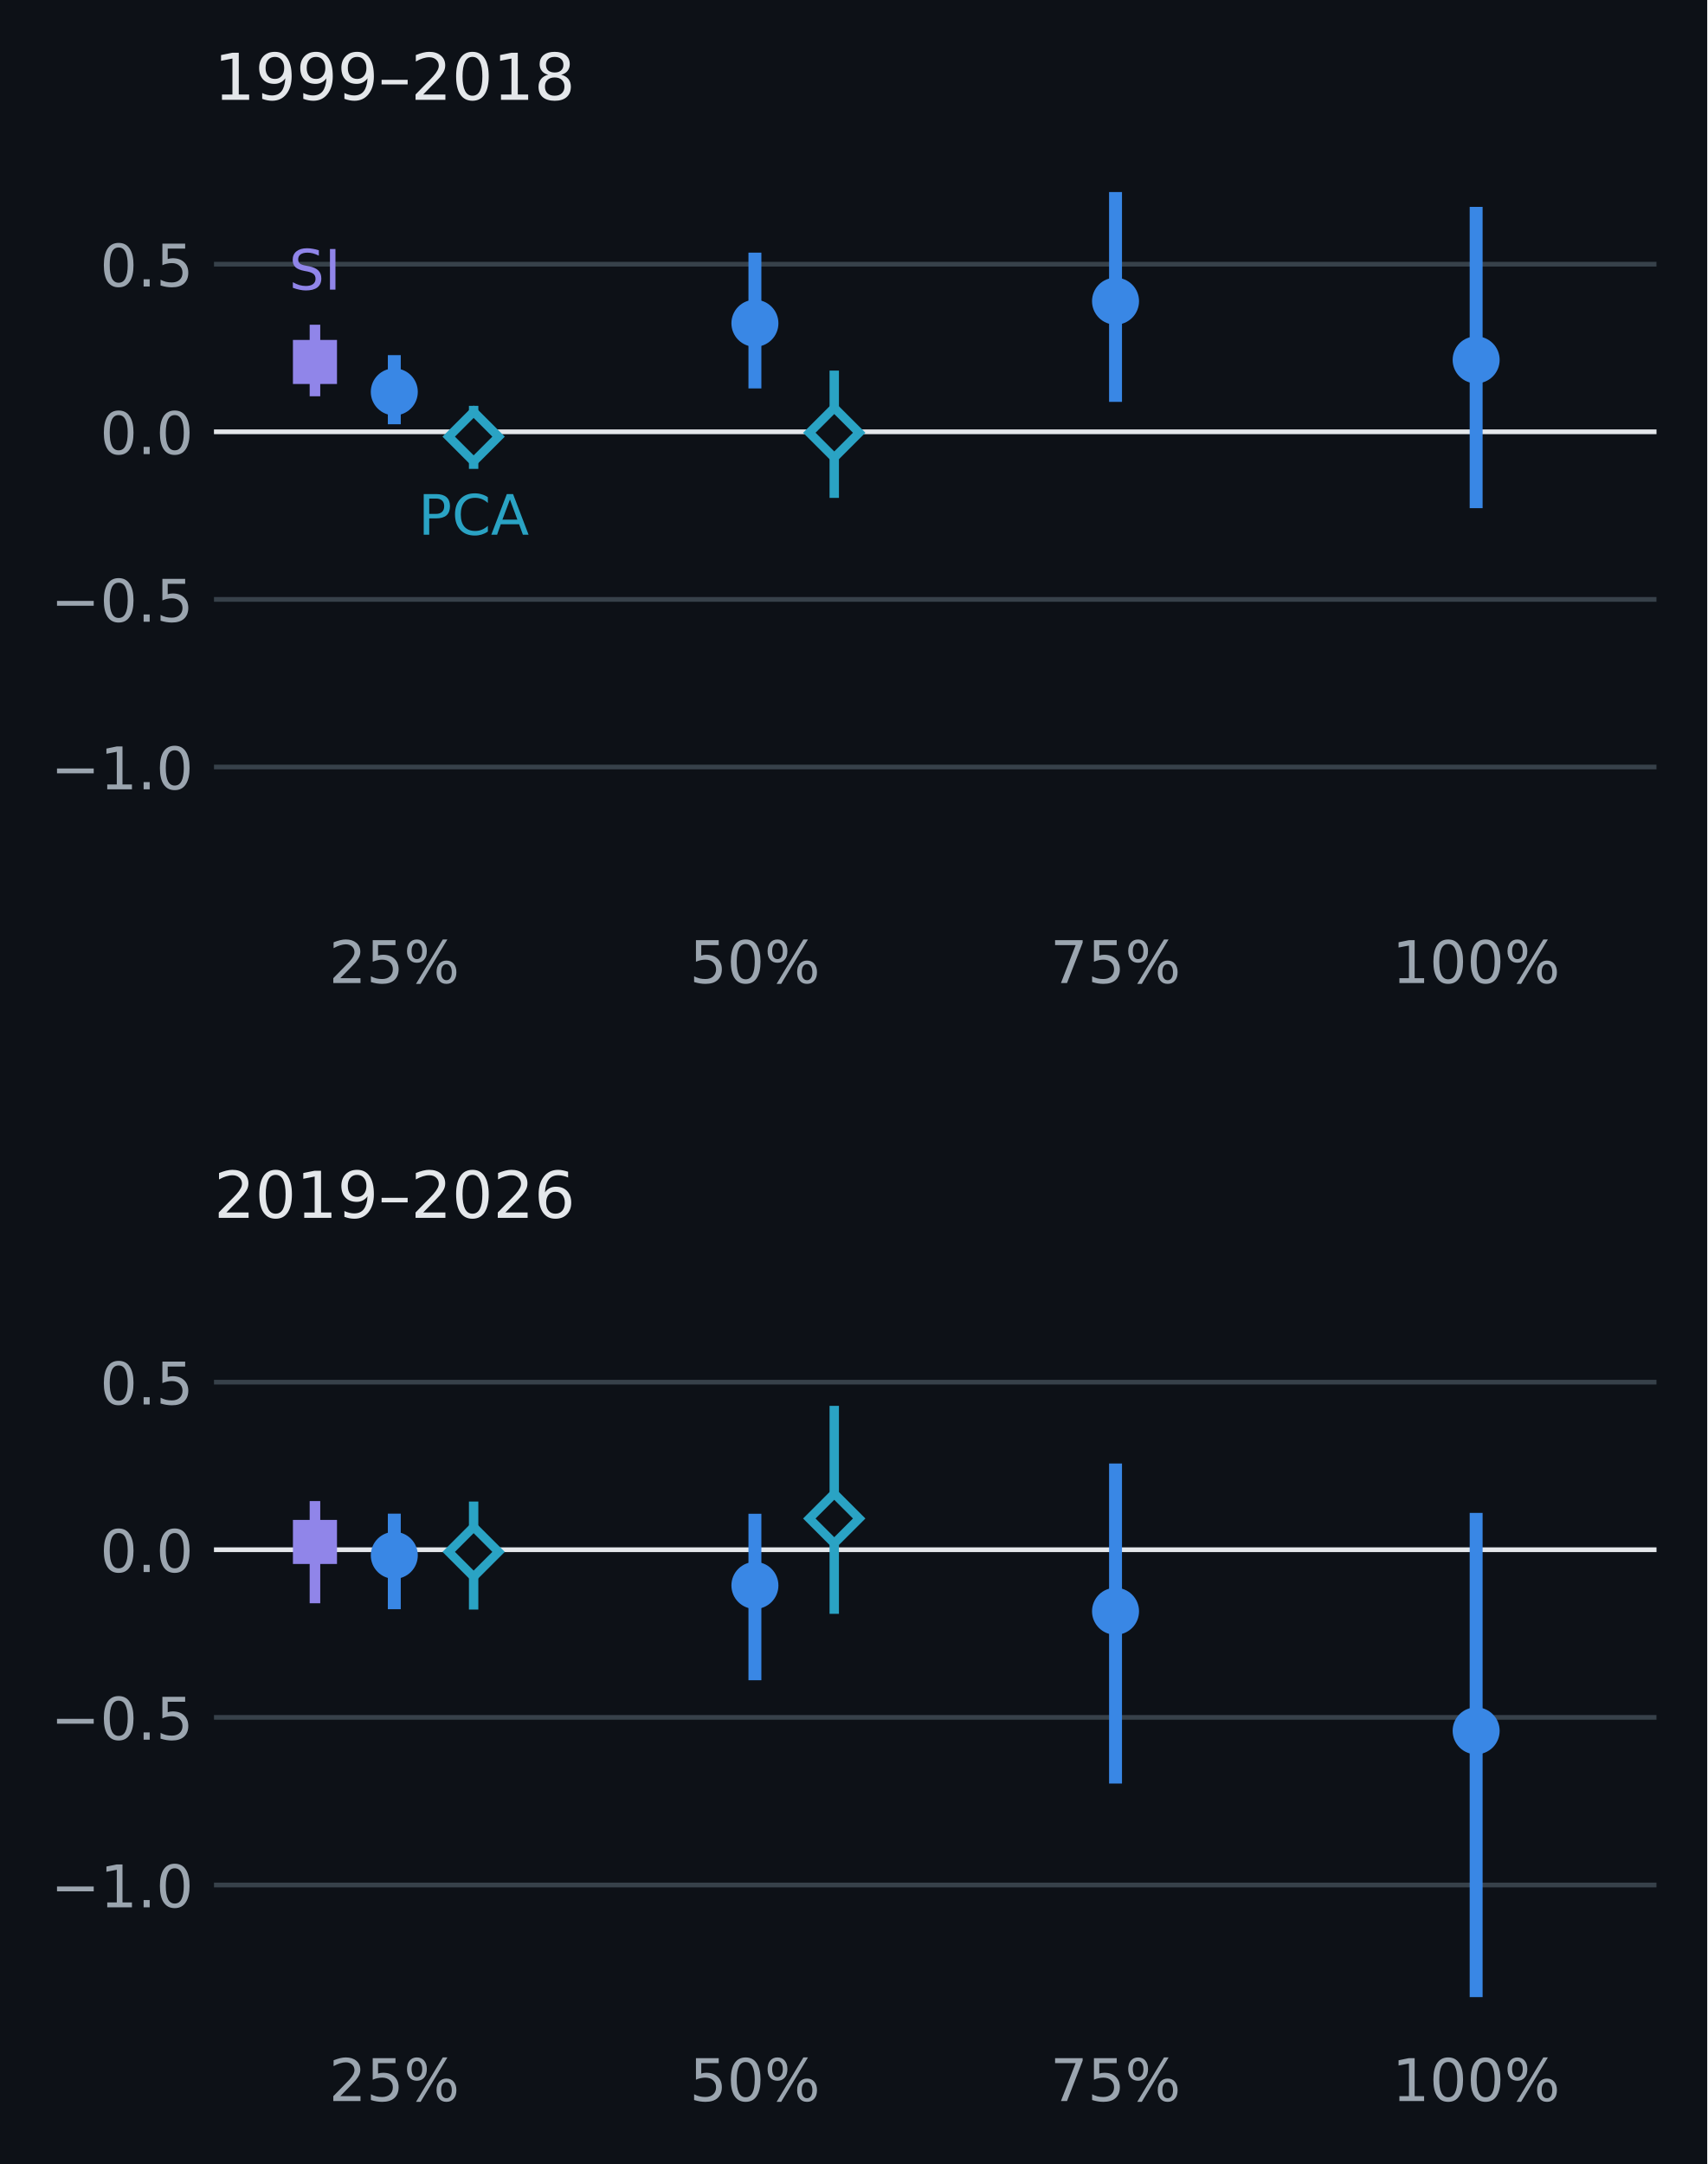
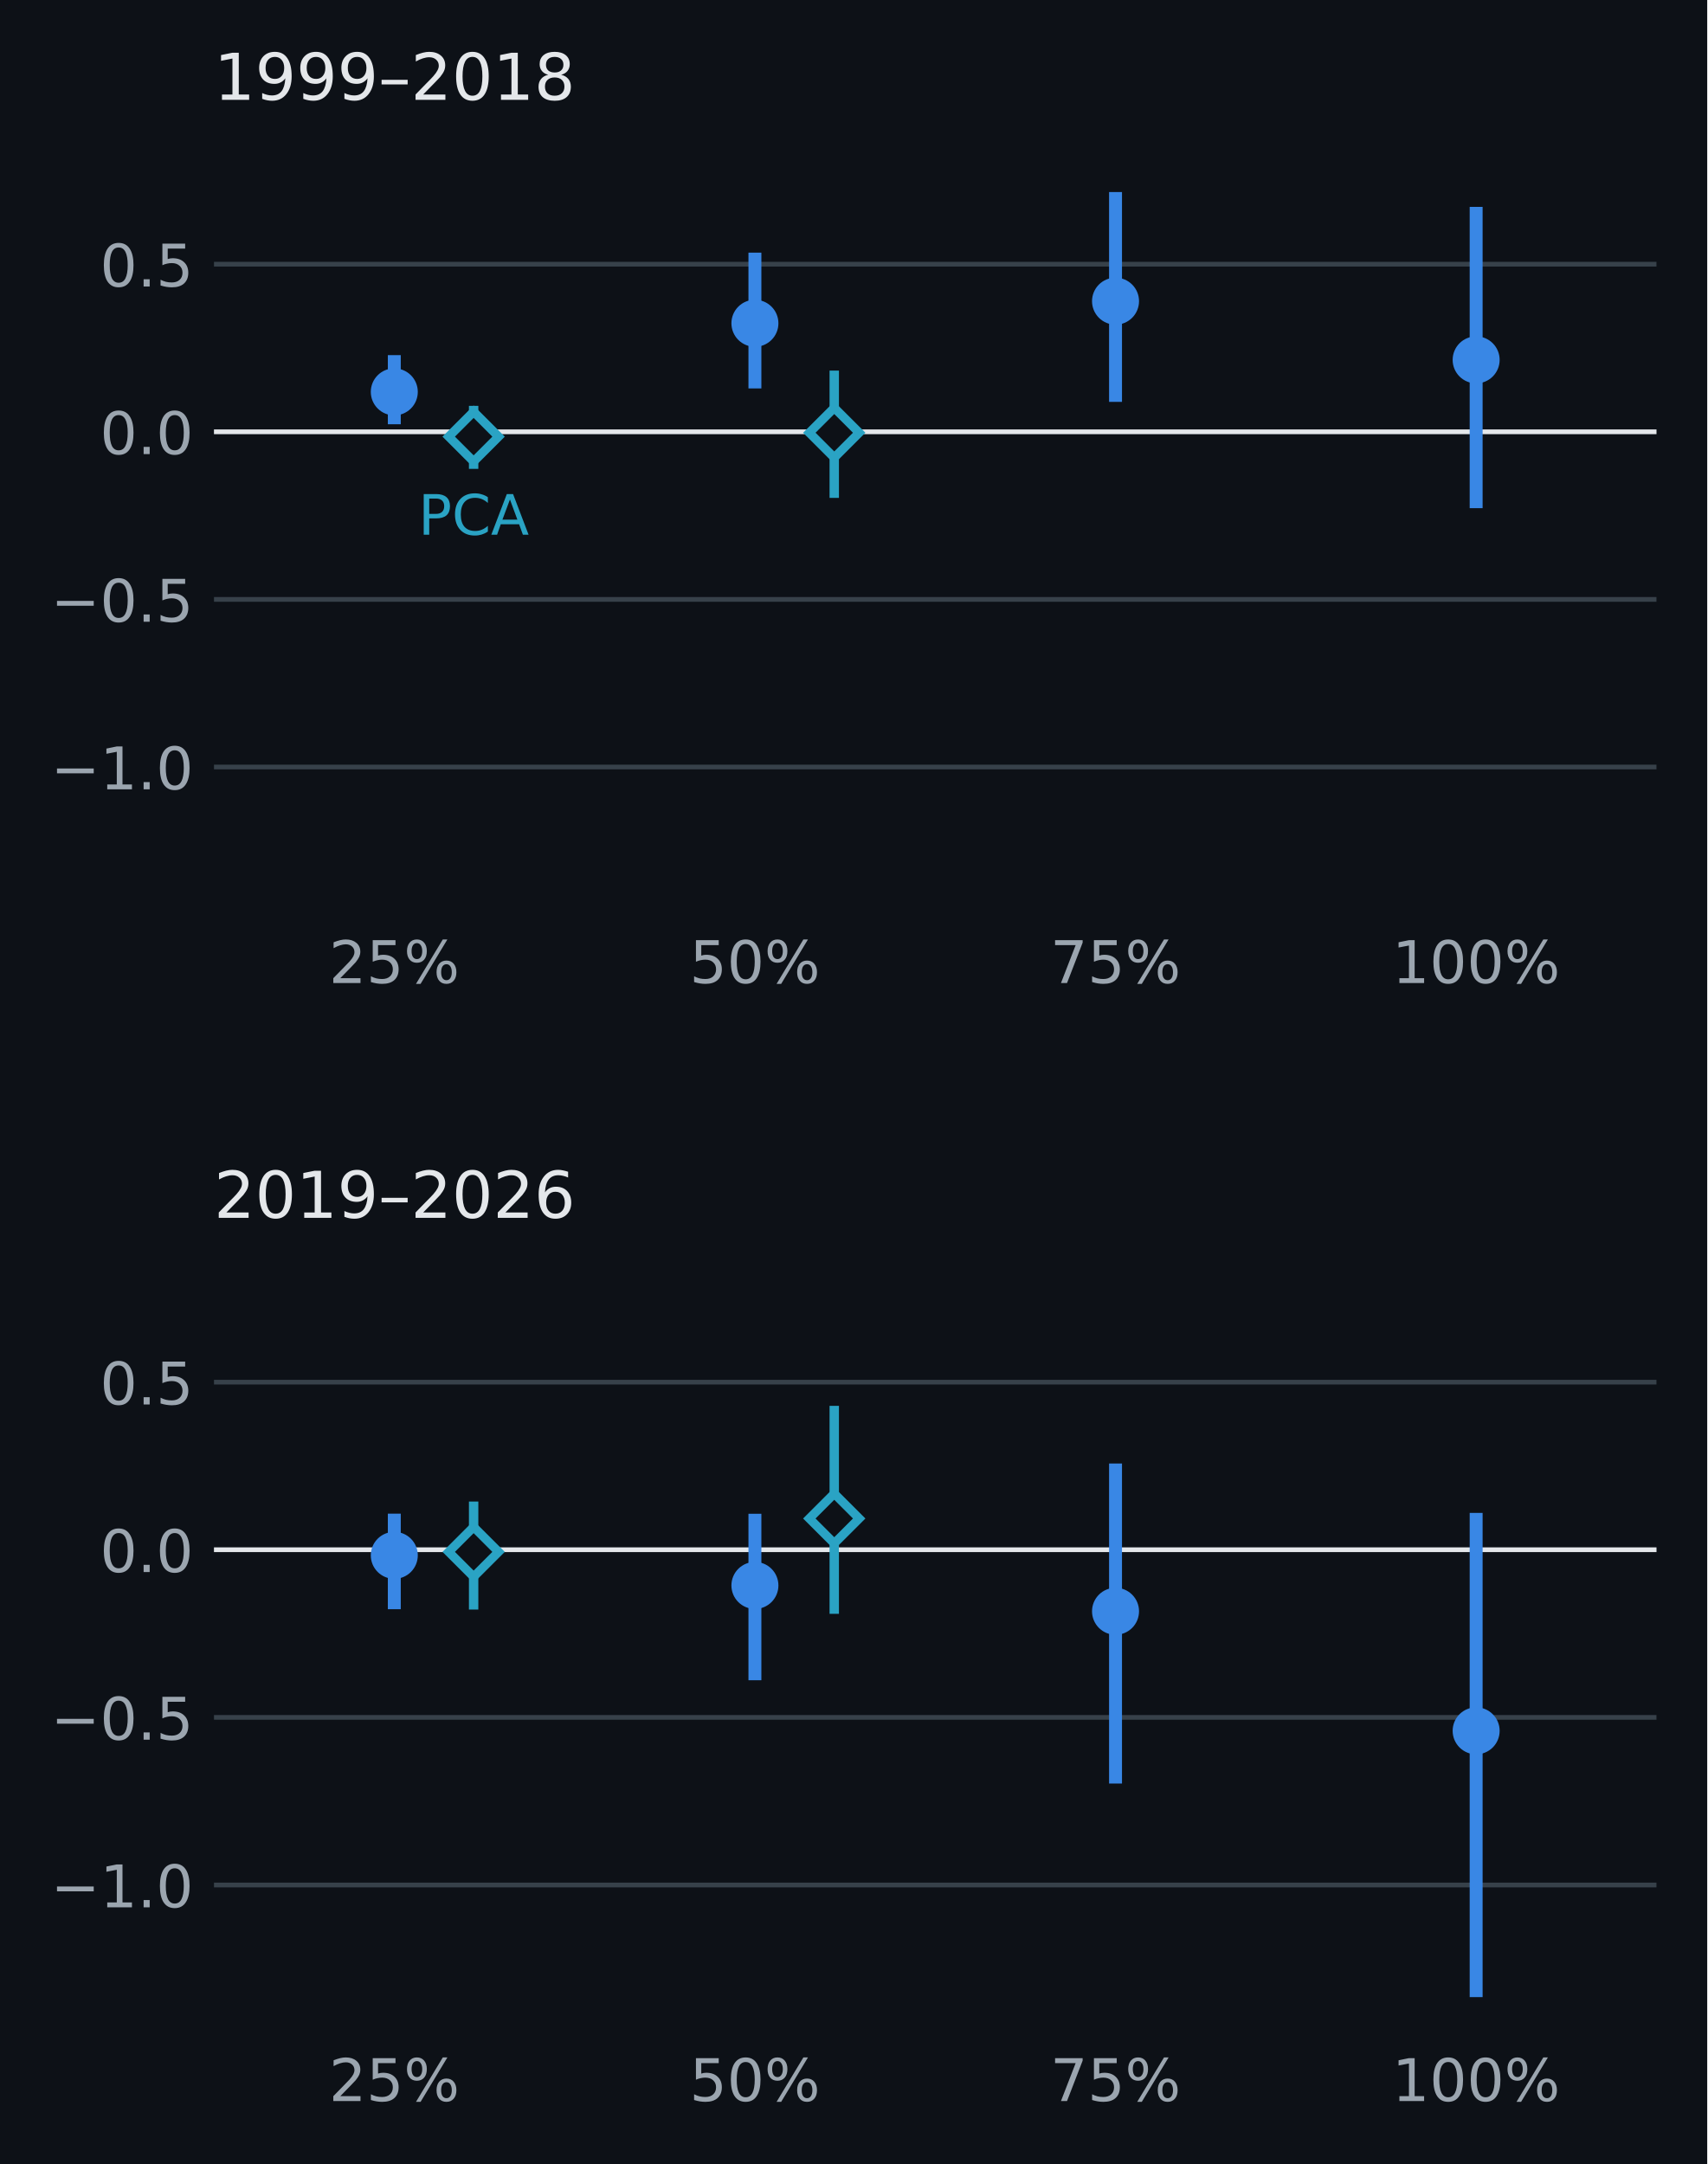
<svg xmlns="http://www.w3.org/2000/svg" xmlns:xlink="http://www.w3.org/1999/xlink" width="290.583pt" height="368.368pt" viewBox="0 0 290.583 368.368" version="1.1">
  <defs>
    <style type="text/css">*{stroke-linejoin: round; stroke-linecap: butt}</style>
  </defs>
  <g id="figure_1">
    <g id="patch_1">
      <path d="M 0 368.368 L 290.583 368.368 L 290.583 0 L 0 0 z " style="fill: #0d1117" />
    </g>
    <g id="axes_1">
      <g id="patch_2">
        <path d="M 36.423 156.244 L 281.943 156.244 L 281.943 24.998 L 36.423 24.998 z " style="fill: #0d1117" />
      </g>
      <g id="matplotlib.axis_1">
        <g id="xtick_1">
          <g id="line2d_1" />
          <g id="text_1">
            <text style="fill: #9ba5af; font: 10px 'DejaVu Sans', 'Arial', sans-serif; text-anchor: middle" x="67.113" y="167.342" transform="rotate(-0 67.11281 167.3424)">25%</text>
          </g>
        </g>
        <g id="xtick_2">
          <g id="line2d_2" />
          <g id="text_2">
            <text style="fill: #9ba5af; font: 10px 'DejaVu Sans', 'Arial', sans-serif; text-anchor: middle" x="128.493" y="167.342" transform="rotate(-0 128.4928 167.3424)">50%</text>
          </g>
        </g>
        <g id="xtick_3">
          <g id="line2d_3" />
          <g id="text_3">
            <text style="fill: #9ba5af; font: 10px 'DejaVu Sans', 'Arial', sans-serif; text-anchor: middle" x="189.873" y="167.342" transform="rotate(-0 189.8728 167.3424)">75%</text>
          </g>
        </g>
        <g id="xtick_4">
          <g id="line2d_4" />
          <g id="text_4">
            <text style="fill: #9ba5af; font: 10px 'DejaVu Sans', 'Arial', sans-serif; text-anchor: middle" x="251.253" y="167.342" transform="rotate(-0 251.2528 167.3424)">100%</text>
          </g>
        </g>
      </g>
      <g id="matplotlib.axis_2">
        <g id="ytick_1">
          <g id="line2d_5">
            <path d="M 36.423 130.565 L 281.943 130.565 " clip-path="url(#p604cc33efe)" style="fill: none; stroke: #37414a; stroke-width: 0.8; stroke-linecap: square" />
          </g>
          <g id="line2d_6" />
          <g id="text_5">
            <text style="fill: #9ba5af; font: 10px 'DejaVu Sans', 'Arial', sans-serif; text-anchor: end" x="32.923" y="134.365" transform="rotate(-0 32.92281 134.3647)">−1.0</text>
          </g>
        </g>
        <g id="ytick_2">
          <g id="line2d_7">
            <path d="M 36.423 102.034 L 281.943 102.034 " clip-path="url(#p604cc33efe)" style="fill: none; stroke: #37414a; stroke-width: 0.8; stroke-linecap: square" />
          </g>
          <g id="line2d_8" />
          <g id="text_6">
            <text style="fill: #9ba5af; font: 10px 'DejaVu Sans', 'Arial', sans-serif; text-anchor: end" x="32.923" y="105.833" transform="rotate(-0 32.92281 105.833)">−0.5</text>
          </g>
        </g>
        <g id="ytick_3">
          <g id="line2d_9">
            <path d="M 36.423 73.502 L 281.943 73.502 " clip-path="url(#p604cc33efe)" style="fill: none; stroke: #37414a; stroke-width: 0.8; stroke-linecap: square" />
          </g>
          <g id="line2d_10" />
          <g id="text_7">
            <text style="fill: #9ba5af; font: 10px 'DejaVu Sans', 'Arial', sans-serif; text-anchor: end" x="32.923" y="77.301" transform="rotate(-0 32.92281 77.30135)">0.0</text>
          </g>
        </g>
        <g id="ytick_4">
          <g id="line2d_11">
            <path d="M 36.423 44.97 L 281.943 44.97 " clip-path="url(#p604cc33efe)" style="fill: none; stroke: #37414a; stroke-width: 0.8; stroke-linecap: square" />
          </g>
          <g id="line2d_12" />
          <g id="text_8">
            <text style="fill: #9ba5af; font: 10px 'DejaVu Sans', 'Arial', sans-serif; text-anchor: end" x="32.923" y="48.77" transform="rotate(-0 32.92281 48.76967)">0.5</text>
          </g>
        </g>
      </g>
      <g id="line2d_13">
        <path d="M 36.423 73.502 L 281.943 73.502 " clip-path="url(#p604cc33efe)" style="fill: none; stroke: #e4e7ea; stroke-width: 0.8; stroke-linecap: square" />
      </g>
      <g id="LineCollection_1">
        <path d="M 67.113 72.22 L 67.113 60.454 " clip-path="url(#p604cc33efe)" style="fill: none; stroke: #3987e5; stroke-width: 2.2" />
      </g>
      <g id="LineCollection_2">
        <path d="M 128.493 66.124 L 128.493 43.001 " clip-path="url(#p604cc33efe)" style="fill: none; stroke: #3987e5; stroke-width: 2.2" />
      </g>
      <g id="LineCollection_3">
        <path d="M 189.873 68.413 L 189.873 32.696 " clip-path="url(#p604cc33efe)" style="fill: none; stroke: #3987e5; stroke-width: 2.2" />
      </g>
      <g id="LineCollection_4">
        <path d="M 251.253 86.506 L 251.253 35.214 " clip-path="url(#p604cc33efe)" style="fill: none; stroke: #3987e5; stroke-width: 2.2" />
      </g>
      <g id="LineCollection_5">
        <path d="M 80.616 79.809 L 80.616 69.09 " clip-path="url(#p604cc33efe)" style="fill: none; stroke: #2aa3c4; stroke-width: 1.6" />
      </g>
      <g id="LineCollection_6">
        <path d="M 141.996 84.757 L 141.996 63.086 " clip-path="url(#p604cc33efe)" style="fill: none; stroke: #2aa3c4; stroke-width: 1.6" />
      </g>
-       <g id="LineCollection_7">
-         <path d="M 53.609 67.457 L 53.609 55.271 " clip-path="url(#p604cc33efe)" style="fill: none; stroke: #9085e9; stroke-width: 1.8" />
-       </g>
      <g id="line2d_14">
        <defs>
          <path id="m4ae3a8944f" d="M 0 3.5 C 0.928 3.5 1.819 3.131 2.475 2.475 C 3.131 1.819 3.5 0.928 3.5 0 C 3.5 -0.928 3.131 -1.819 2.475 -2.475 C 1.819 -3.131 0.928 -3.5 0 -3.5 C -0.928 -3.5 -1.819 -3.131 -2.475 -2.475 C -3.131 -1.819 -3.5 -0.928 -3.5 0 C -3.5 0.928 -3.131 1.819 -2.475 2.475 C -1.819 3.131 -0.928 3.5 0 3.5 z " style="stroke: #3987e5" />
        </defs>
        <g clip-path="url(#p604cc33efe)">
          <use xlink:href="#m4ae3a8944f" x="67.113" y="66.707" style="fill: #3987e5; stroke: #3987e5" />
        </g>
      </g>
      <g id="line2d_15">
        <g clip-path="url(#p604cc33efe)">
          <use xlink:href="#m4ae3a8944f" x="128.493" y="55.03" style="fill: #3987e5; stroke: #3987e5" />
        </g>
      </g>
      <g id="line2d_16">
        <g clip-path="url(#p604cc33efe)">
          <use xlink:href="#m4ae3a8944f" x="189.873" y="51.267" style="fill: #3987e5; stroke: #3987e5" />
        </g>
      </g>
      <g id="line2d_17">
        <g clip-path="url(#p604cc33efe)">
          <use xlink:href="#m4ae3a8944f" x="251.253" y="61.259" style="fill: #3987e5; stroke: #3987e5" />
        </g>
      </g>
      <g id="line2d_18">
        <defs>
          <path id="mb666a10048" d="M -0 4.243 L 4.243 0 L 0 -4.243 L -4.243 -0 z " style="stroke: #2aa3c4; stroke-width: 1.5; stroke-linejoin: miter" />
        </defs>
        <g clip-path="url(#p604cc33efe)">
          <use xlink:href="#mb666a10048" x="80.616" y="74.327" style="fill: #0d1117; stroke: #2aa3c4; stroke-width: 1.5; stroke-linejoin: miter" />
        </g>
      </g>
      <g id="line2d_19">
        <g clip-path="url(#p604cc33efe)">
          <use xlink:href="#mb666a10048" x="141.996" y="73.662" style="fill: #0d1117; stroke: #2aa3c4; stroke-width: 1.5; stroke-linejoin: miter" />
        </g>
      </g>
-       <g id="line2d_20">
-         <defs>
-           <path id="ma347aa89f4" d="M -3.25 3.25 L 3.25 3.25 L 3.25 -3.25 L -3.25 -3.25 z " style="stroke: #9085e9; stroke-linejoin: miter" />
-         </defs>
-         <g clip-path="url(#p604cc33efe)">
-           <use xlink:href="#ma347aa89f4" x="53.609" y="61.616" style="fill: #9085e9; stroke: #9085e9; stroke-linejoin: miter" />
-         </g>
-       </g>
      <g id="text_9">
        <text style="fill: #2aa3c4; font: 9.5px 'DejaVu Sans', 'Arial', sans-serif; text-anchor: middle" x="80.616" y="91.022" transform="rotate(-0 80.61641 91.02243)">PCA</text>
      </g>
      <g id="text_10">
-         <text style="fill: #9085e9; font: 9.5px 'DejaVu Sans', 'Arial', sans-serif; text-anchor: middle" x="53.609" y="49.301" transform="rotate(-0 53.60921 49.30106)">SI</text>
-       </g>
-       <g id="text_11">
        <text style="fill: #e4e7ea; font: 11px 'DejaVu Sans', 'Arial', sans-serif; text-anchor: start" x="36.423" y="16.998" transform="rotate(-0 36.42281 16.99828)">1999–2018</text>
      </g>
    </g>
    <g id="axes_2">
      <g id="patch_3">
        <path d="M 36.423 346.55 L 281.943 346.55 L 281.943 215.305 L 36.423 215.305 z " style="fill: #0d1117" />
      </g>
      <g id="matplotlib.axis_3">
        <g id="xtick_5">
+           <g id="line2d_20" />
+           <g id="text_11">
+             <text style="fill: #9ba5af; font: 10px 'DejaVu Sans', 'Arial', sans-serif; text-anchor: middle" x="67.113" y="357.649" transform="rotate(-0 67.11281 357.6487)">25%</text>
+           </g>
+         </g>
+         <g id="xtick_6">
          <g id="line2d_21" />
          <g id="text_12">
-             <text style="fill: #9ba5af; font: 10px 'DejaVu Sans', 'Arial', sans-serif; text-anchor: middle" x="67.113" y="357.649" transform="rotate(-0 67.11281 357.6487)">25%</text>
-           </g>
-         </g>
-         <g id="xtick_6">
+             <text style="fill: #9ba5af; font: 10px 'DejaVu Sans', 'Arial', sans-serif; text-anchor: middle" x="128.493" y="357.649" transform="rotate(-0 128.4928 357.6487)">50%</text>
+           </g>
+         </g>
+         <g id="xtick_7">
          <g id="line2d_22" />
          <g id="text_13">
-             <text style="fill: #9ba5af; font: 10px 'DejaVu Sans', 'Arial', sans-serif; text-anchor: middle" x="128.493" y="357.649" transform="rotate(-0 128.4928 357.6487)">50%</text>
-           </g>
-         </g>
-         <g id="xtick_7">
+             <text style="fill: #9ba5af; font: 10px 'DejaVu Sans', 'Arial', sans-serif; text-anchor: middle" x="189.873" y="357.649" transform="rotate(-0 189.8728 357.6487)">75%</text>
+           </g>
+         </g>
+         <g id="xtick_8">
          <g id="line2d_23" />
          <g id="text_14">
-             <text style="fill: #9ba5af; font: 10px 'DejaVu Sans', 'Arial', sans-serif; text-anchor: middle" x="189.873" y="357.649" transform="rotate(-0 189.8728 357.6487)">75%</text>
-           </g>
-         </g>
-         <g id="xtick_8">
-           <g id="line2d_24" />
-           <g id="text_15">
            <text style="fill: #9ba5af; font: 10px 'DejaVu Sans', 'Arial', sans-serif; text-anchor: middle" x="251.253" y="357.649" transform="rotate(-0 251.2528 357.6487)">100%</text>
          </g>
        </g>
      </g>
      <g id="matplotlib.axis_4">
        <g id="ytick_5">
-           <g id="line2d_25">
+           <g id="line2d_24">
            <path d="M 36.423 320.872 L 281.943 320.872 " clip-path="url(#p1cb13017f6)" style="fill: none; stroke: #37414a; stroke-width: 0.8; stroke-linecap: square" />
          </g>
-           <g id="line2d_26" />
+           <g id="line2d_25" />
+           <g id="text_15">
+             <text style="fill: #9ba5af; font: 10px 'DejaVu Sans', 'Arial', sans-serif; text-anchor: end" x="32.923" y="324.671" transform="rotate(-0 32.92281 324.671)">−1.0</text>
+           </g>
+         </g>
+         <g id="ytick_6">
+           <g id="line2d_26">
+             <path d="M 36.423 292.34 L 281.943 292.34 " clip-path="url(#p1cb13017f6)" style="fill: none; stroke: #37414a; stroke-width: 0.8; stroke-linecap: square" />
+           </g>
+           <g id="line2d_27" />
          <g id="text_16">
-             <text style="fill: #9ba5af; font: 10px 'DejaVu Sans', 'Arial', sans-serif; text-anchor: end" x="32.923" y="324.671" transform="rotate(-0 32.92281 324.671)">−1.0</text>
-           </g>
-         </g>
-         <g id="ytick_6">
-           <g id="line2d_27">
-             <path d="M 36.423 292.34 L 281.943 292.34 " clip-path="url(#p1cb13017f6)" style="fill: none; stroke: #37414a; stroke-width: 0.8; stroke-linecap: square" />
-           </g>
-           <g id="line2d_28" />
+             <text style="fill: #9ba5af; font: 10px 'DejaVu Sans', 'Arial', sans-serif; text-anchor: end" x="32.923" y="296.139" transform="rotate(-0 32.92281 296.1393)">−0.5</text>
+           </g>
+         </g>
+         <g id="ytick_7">
+           <g id="line2d_28">
+             <path d="M 36.423 263.808 L 281.943 263.808 " clip-path="url(#p1cb13017f6)" style="fill: none; stroke: #37414a; stroke-width: 0.8; stroke-linecap: square" />
+           </g>
+           <g id="line2d_29" />
          <g id="text_17">
-             <text style="fill: #9ba5af; font: 10px 'DejaVu Sans', 'Arial', sans-serif; text-anchor: end" x="32.923" y="296.139" transform="rotate(-0 32.92281 296.1393)">−0.5</text>
-           </g>
-         </g>
-         <g id="ytick_7">
-           <g id="line2d_29">
-             <path d="M 36.423 263.808 L 281.943 263.808 " clip-path="url(#p1cb13017f6)" style="fill: none; stroke: #37414a; stroke-width: 0.8; stroke-linecap: square" />
-           </g>
-           <g id="line2d_30" />
+             <text style="fill: #9ba5af; font: 10px 'DejaVu Sans', 'Arial', sans-serif; text-anchor: end" x="32.923" y="267.608" transform="rotate(-0 32.92281 267.6076)">0.0</text>
+           </g>
+         </g>
+         <g id="ytick_8">
+           <g id="line2d_30">
+             <path d="M 36.423 235.277 L 281.943 235.277 " clip-path="url(#p1cb13017f6)" style="fill: none; stroke: #37414a; stroke-width: 0.8; stroke-linecap: square" />
+           </g>
+           <g id="line2d_31" />
          <g id="text_18">
-             <text style="fill: #9ba5af; font: 10px 'DejaVu Sans', 'Arial', sans-serif; text-anchor: end" x="32.923" y="267.608" transform="rotate(-0 32.92281 267.6076)">0.0</text>
-           </g>
-         </g>
-         <g id="ytick_8">
-           <g id="line2d_31">
-             <path d="M 36.423 235.277 L 281.943 235.277 " clip-path="url(#p1cb13017f6)" style="fill: none; stroke: #37414a; stroke-width: 0.8; stroke-linecap: square" />
-           </g>
-           <g id="line2d_32" />
-           <g id="text_19">
            <text style="fill: #9ba5af; font: 10px 'DejaVu Sans', 'Arial', sans-serif; text-anchor: end" x="32.923" y="239.076" transform="rotate(-0 32.92281 239.076)">0.5</text>
          </g>
        </g>
      </g>
+       <g id="line2d_32">
+         <path d="M 36.423 263.808 L 281.943 263.808 " clip-path="url(#p1cb13017f6)" style="fill: none; stroke: #e4e7ea; stroke-width: 0.8; stroke-linecap: square" />
+       </g>
+       <g id="LineCollection_7">
+         <path d="M 67.113 273.928 L 67.113 257.665 " clip-path="url(#p1cb13017f6)" style="fill: none; stroke: #3987e5; stroke-width: 2.2" />
+       </g>
+       <g id="LineCollection_8">
+         <path d="M 128.493 286.025 L 128.493 257.68 " clip-path="url(#p1cb13017f6)" style="fill: none; stroke: #3987e5; stroke-width: 2.2" />
+       </g>
+       <g id="LineCollection_9">
+         <path d="M 189.873 303.599 L 189.873 249.128 " clip-path="url(#p1cb13017f6)" style="fill: none; stroke: #3987e5; stroke-width: 2.2" />
+       </g>
+       <g id="LineCollection_10">
+         <path d="M 251.253 339.959 L 251.253 257.533 " clip-path="url(#p1cb13017f6)" style="fill: none; stroke: #3987e5; stroke-width: 2.2" />
+       </g>
+       <g id="LineCollection_11">
+         <path d="M 80.616 273.991 L 80.616 255.595 " clip-path="url(#p1cb13017f6)" style="fill: none; stroke: #2aa3c4; stroke-width: 1.6" />
+       </g>
+       <g id="LineCollection_12">
+         <path d="M 141.996 274.715 L 141.996 239.316 " clip-path="url(#p1cb13017f6)" style="fill: none; stroke: #2aa3c4; stroke-width: 1.6" />
+       </g>
      <g id="line2d_33">
-         <path d="M 36.423 263.808 L 281.943 263.808 " clip-path="url(#p1cb13017f6)" style="fill: none; stroke: #e4e7ea; stroke-width: 0.8; stroke-linecap: square" />
-       </g>
-       <g id="LineCollection_8">
-         <path d="M 67.113 273.928 L 67.113 257.665 " clip-path="url(#p1cb13017f6)" style="fill: none; stroke: #3987e5; stroke-width: 2.2" />
-       </g>
-       <g id="LineCollection_9">
-         <path d="M 128.493 286.025 L 128.493 257.68 " clip-path="url(#p1cb13017f6)" style="fill: none; stroke: #3987e5; stroke-width: 2.2" />
-       </g>
-       <g id="LineCollection_10">
-         <path d="M 189.873 303.599 L 189.873 249.128 " clip-path="url(#p1cb13017f6)" style="fill: none; stroke: #3987e5; stroke-width: 2.2" />
-       </g>
-       <g id="LineCollection_11">
-         <path d="M 251.253 339.959 L 251.253 257.533 " clip-path="url(#p1cb13017f6)" style="fill: none; stroke: #3987e5; stroke-width: 2.2" />
-       </g>
-       <g id="LineCollection_12">
-         <path d="M 80.616 273.991 L 80.616 255.595 " clip-path="url(#p1cb13017f6)" style="fill: none; stroke: #2aa3c4; stroke-width: 1.6" />
-       </g>
-       <g id="LineCollection_13">
-         <path d="M 141.996 274.715 L 141.996 239.316 " clip-path="url(#p1cb13017f6)" style="fill: none; stroke: #2aa3c4; stroke-width: 1.6" />
-       </g>
-       <g id="LineCollection_14">
-         <path d="M 53.609 272.917 L 53.609 255.522 " clip-path="url(#p1cb13017f6)" style="fill: none; stroke: #9085e9; stroke-width: 1.8" />
+         <g clip-path="url(#p1cb13017f6)">
+           <use xlink:href="#m4ae3a8944f" x="67.113" y="264.759" style="fill: #3987e5; stroke: #3987e5" />
+         </g>
      </g>
      <g id="line2d_34">
        <g clip-path="url(#p1cb13017f6)">
-           <use xlink:href="#m4ae3a8944f" x="67.113" y="264.759" style="fill: #3987e5; stroke: #3987e5" />
+           <use xlink:href="#m4ae3a8944f" x="128.493" y="269.883" style="fill: #3987e5; stroke: #3987e5" />
        </g>
      </g>
      <g id="line2d_35">
        <g clip-path="url(#p1cb13017f6)">
-           <use xlink:href="#m4ae3a8944f" x="128.493" y="269.883" style="fill: #3987e5; stroke: #3987e5" />
+           <use xlink:href="#m4ae3a8944f" x="189.873" y="274.281" style="fill: #3987e5; stroke: #3987e5" />
        </g>
      </g>
      <g id="line2d_36">
        <g clip-path="url(#p1cb13017f6)">
-           <use xlink:href="#m4ae3a8944f" x="189.873" y="274.281" style="fill: #3987e5; stroke: #3987e5" />
+           <use xlink:href="#m4ae3a8944f" x="251.253" y="294.631" style="fill: #3987e5; stroke: #3987e5" />
        </g>
      </g>
      <g id="line2d_37">
        <g clip-path="url(#p1cb13017f6)">
-           <use xlink:href="#m4ae3a8944f" x="251.253" y="294.631" style="fill: #3987e5; stroke: #3987e5" />
+           <use xlink:href="#mb666a10048" x="80.616" y="264.169" style="fill: #0d1117; stroke: #2aa3c4; stroke-width: 1.5; stroke-linejoin: miter" />
        </g>
      </g>
      <g id="line2d_38">
        <g clip-path="url(#p1cb13017f6)">
-           <use xlink:href="#mb666a10048" x="80.616" y="264.169" style="fill: #0d1117; stroke: #2aa3c4; stroke-width: 1.5; stroke-linejoin: miter" />
-         </g>
-       </g>
-       <g id="line2d_39">
-         <g clip-path="url(#p1cb13017f6)">
          <use xlink:href="#mb666a10048" x="141.996" y="258.487" style="fill: #0d1117; stroke: #2aa3c4; stroke-width: 1.5; stroke-linejoin: miter" />
        </g>
      </g>
-       <g id="line2d_40">
-         <g clip-path="url(#p1cb13017f6)">
-           <use xlink:href="#ma347aa89f4" x="53.609" y="262.478" style="fill: #9085e9; stroke: #9085e9; stroke-linejoin: miter" />
-         </g>
-       </g>
-       <g id="text_20">
+       <g id="text_19">
        <text style="fill: #e4e7ea; font: 11px 'DejaVu Sans', 'Arial', sans-serif; text-anchor: start" x="36.423" y="207.305" transform="rotate(-0 36.42281 207.3046)">2019–2026</text>
      </g>
    </g>
  </g>
  <defs>
    <clipPath id="p604cc33efe">
      <rect x="36.423" y="24.998" width="245.52" height="131.246" />
    </clipPath>
    <clipPath id="p1cb13017f6">
      <rect x="36.423" y="215.305" width="245.52" height="131.246" />
    </clipPath>
  </defs>
</svg>
